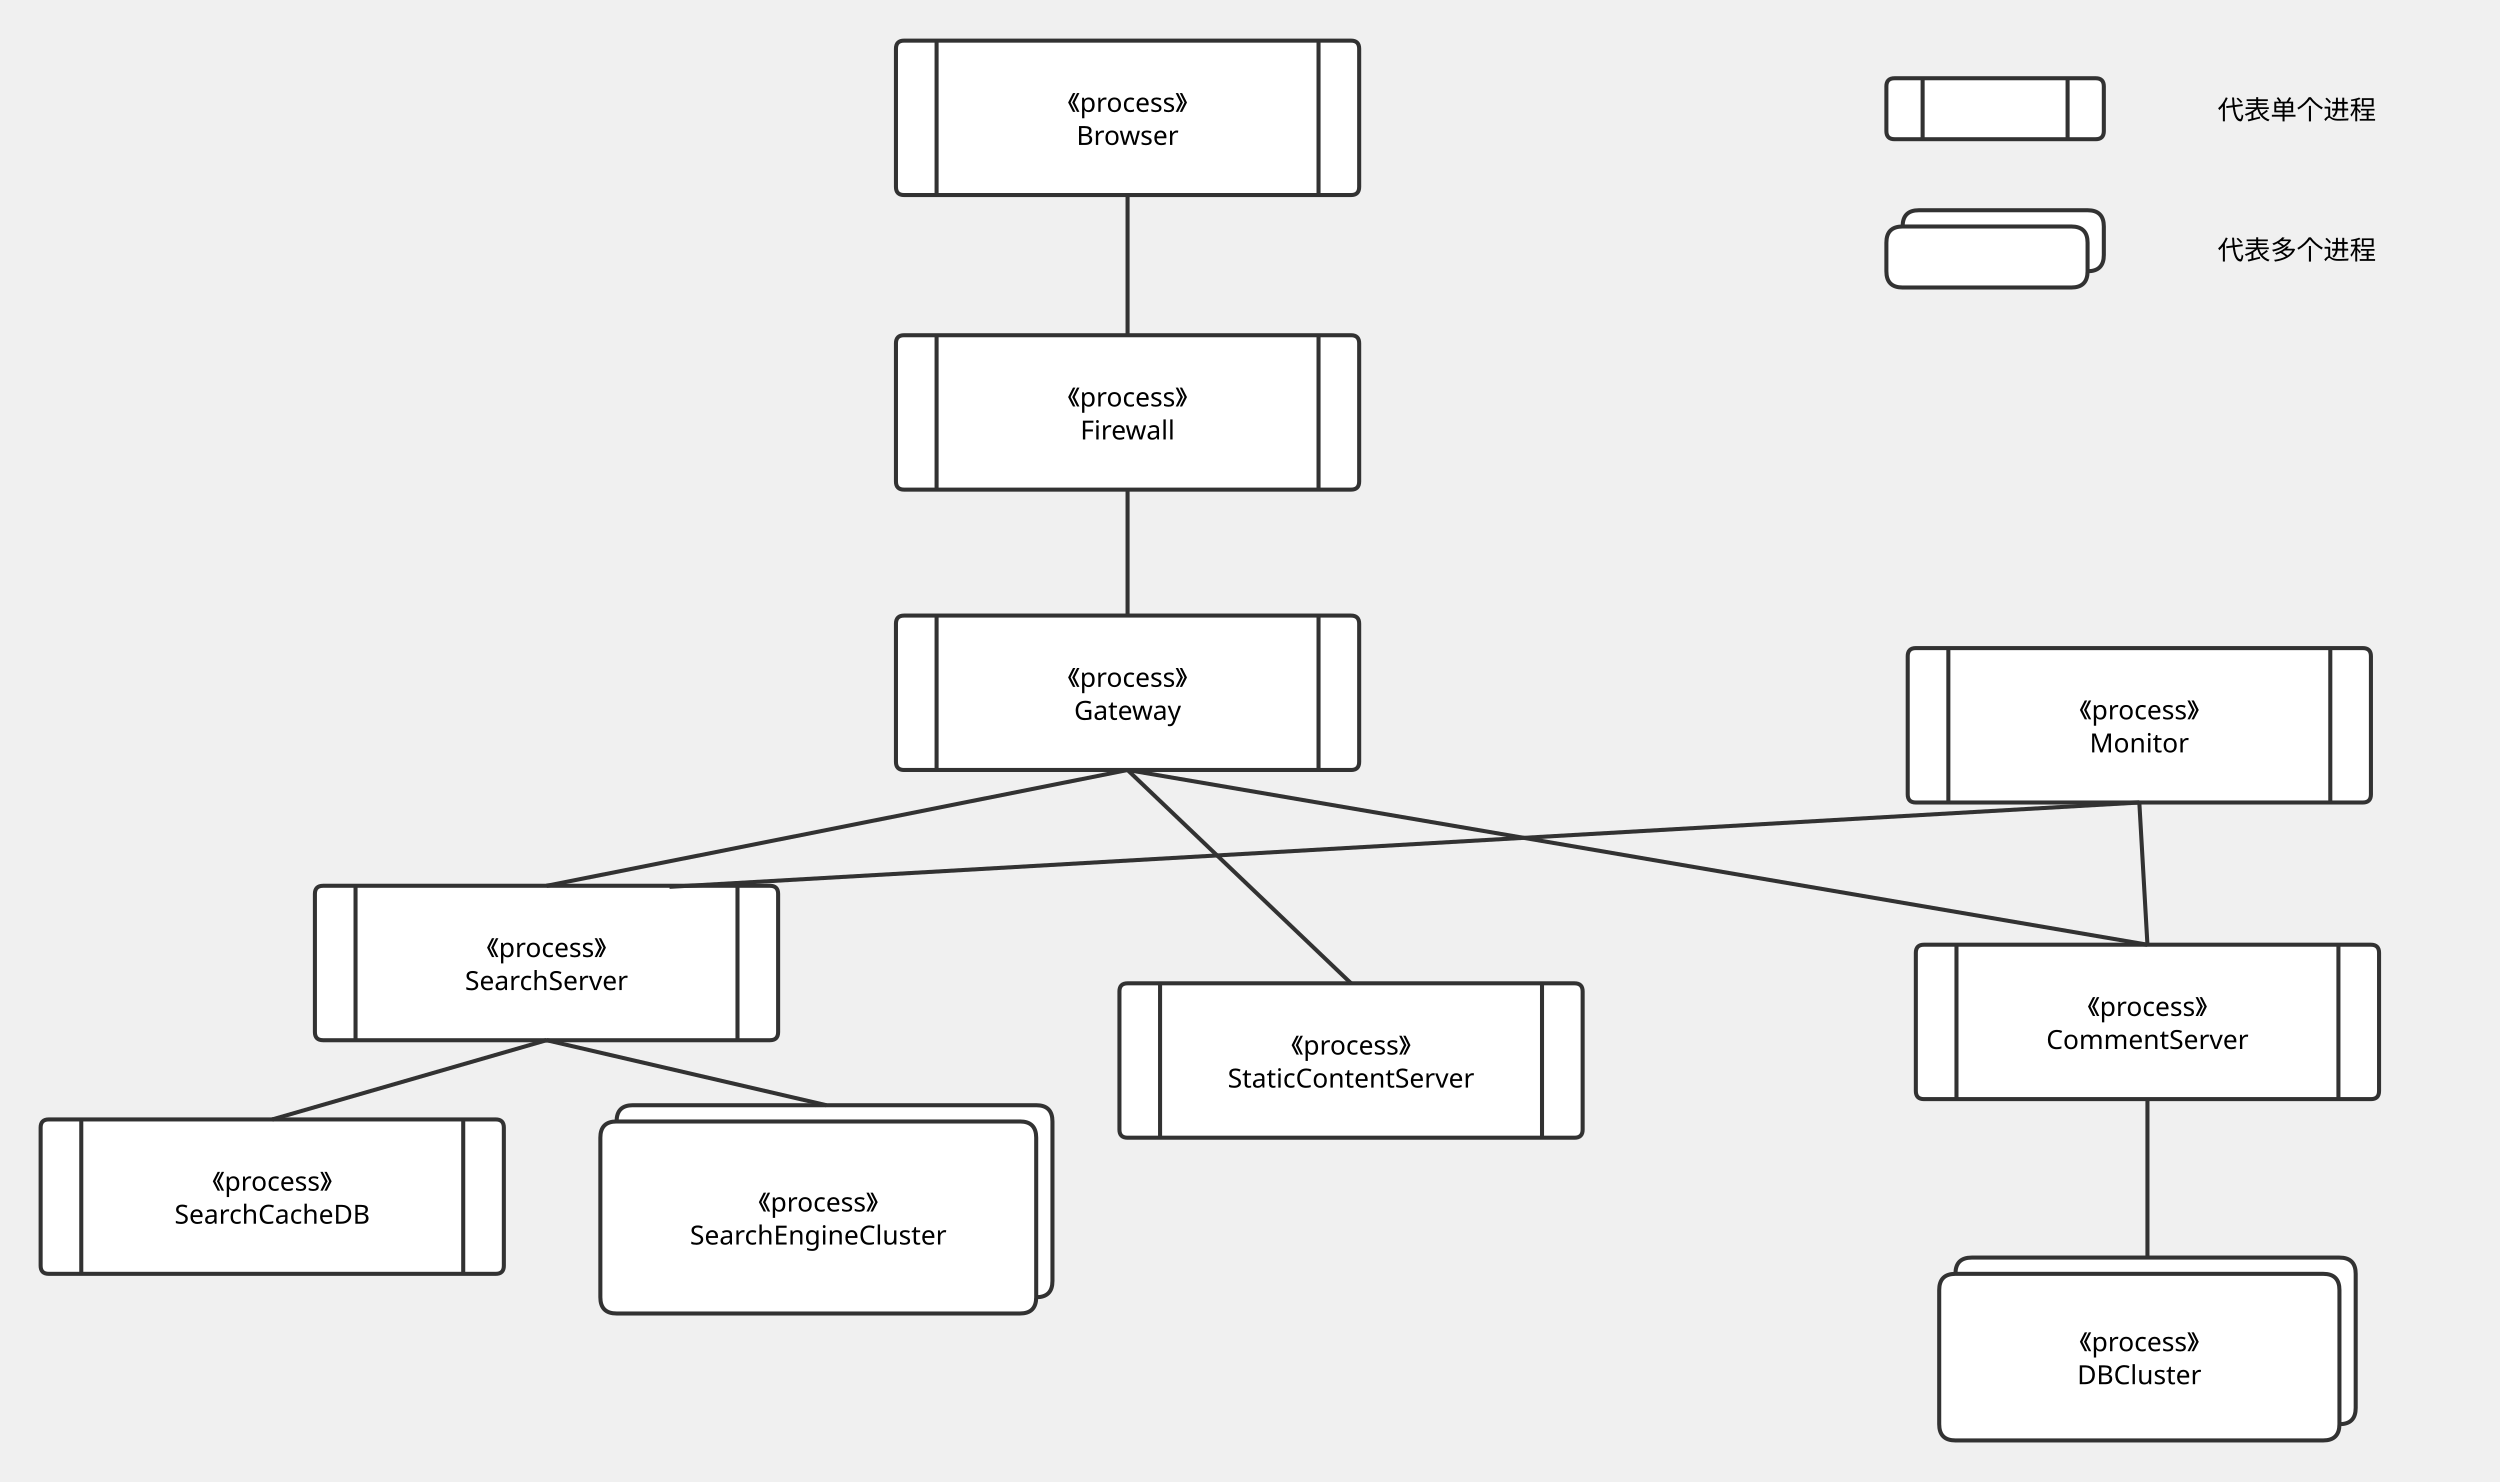
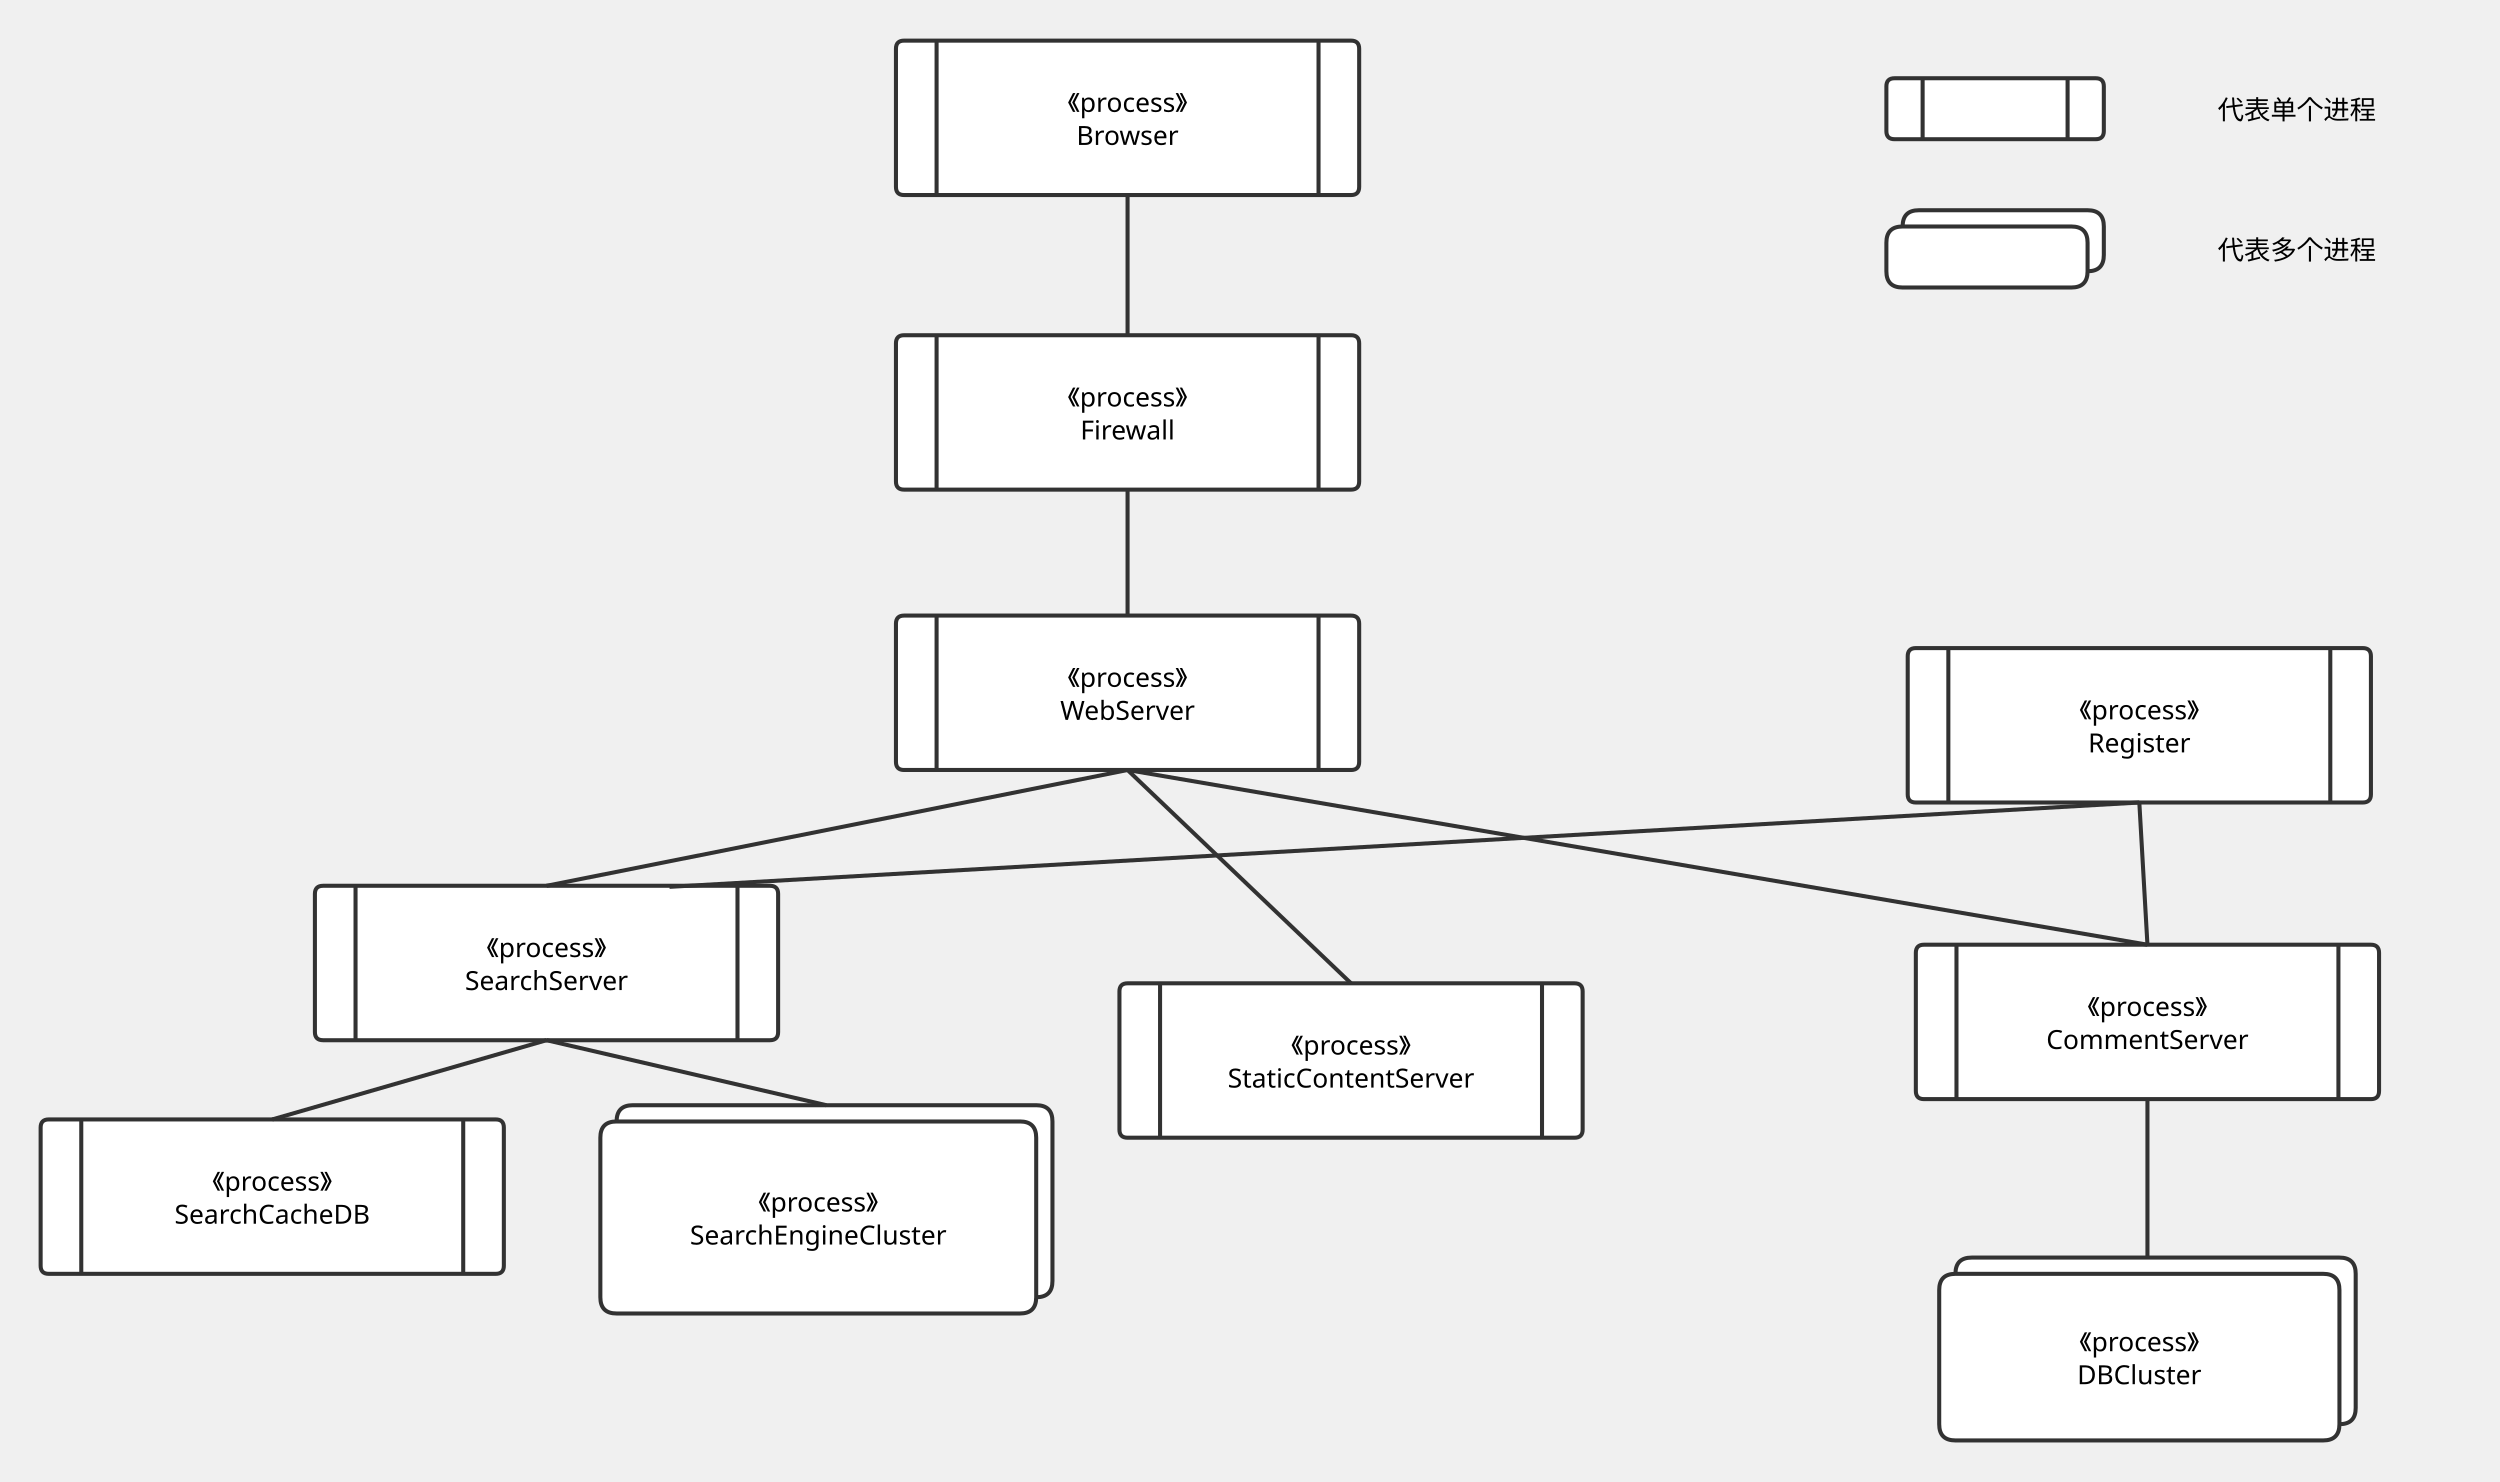
<svg xmlns="http://www.w3.org/2000/svg" id="processonSvg1000" viewBox="388.5 191 1230.531 729.0" width="1230.531" height="729.0">
  <defs id="ProcessOnDefs1001" />
  <g id="ProcessOnG1002">
    <path id="ProcessOnPath1003" d="M388.5 191H1619.031V920H388.5V191Z" fill="none" />
    <g id="ProcessOnG1004">
      <g id="ProcessOnG1005" transform="matrix(1.0,0.0,0.0,1.0,829.5,494)" opacity="1.0">
        <path id="ProcessOnPath1006" d="M0.0 4.0Q0.0 0.0 4.0 0.0L224.0 0.0Q228.0 0.0 228.0 4.0L228.0 72.0Q228.0 76.0 224.0 76.0L4.0 76.0Q0.0 76.0 0.0 72.0L0.0 4.0ZM20.0 0.0L20.0 76.0M208.0 0.0L208.0 76.0" stroke="#323232" stroke-width="2.0" stroke-dasharray="none" opacity="1.0" fill="#ffffff" />
        <g id="ProcessOnG1007" transform="matrix(1.0,0.0,0.0,1.0,20.0,21.75)">
          <text id="ProcessOnText1008" fill="#000000" font-weight="normal" font-style="normal" text-decoration="blink" font-family="微软雅黑" text-anchor="middle" font-size="13" x="94.0" y="13.325">《process》</text>
-           <text id="ProcessOnText1009" fill="#000000" font-weight="normal" font-style="normal" text-decoration="blink" font-family="微软雅黑" text-anchor="middle" font-size="13" x="94.0" y="29.575">Gateway</text>
+           <text id="ProcessOnText1009" fill="#000000" font-weight="normal" font-style="normal" text-decoration="blink" font-family="微软雅黑" text-anchor="middle" font-size="13" x="94.0" y="29.575">WebServer</text>
        </g>
      </g>
      <g id="ProcessOnG1010" transform="matrix(1.0,0.0,0.0,1.0,543.5,627)" opacity="1.0">
        <path id="ProcessOnPath1011" d="M0.0 4.0Q0.0 0.0 4.0 0.0L224.0 0.0Q228.0 0.0 228.0 4.0L228.0 72.0Q228.0 76.0 224.0 76.0L4.0 76.0Q0.0 76.0 0.0 72.0L0.0 4.0ZM20.0 0.0L20.0 76.0M208.0 0.0L208.0 76.0" stroke="#323232" stroke-width="2.0" stroke-dasharray="none" opacity="1.0" fill="#ffffff" />
        <g id="ProcessOnG1012" transform="matrix(1.0,0.0,0.0,1.0,20.0,21.75)">
          <text id="ProcessOnText1013" fill="#000000" font-weight="normal" font-style="normal" text-decoration="blink" font-family="微软雅黑" text-anchor="middle" font-size="13" x="94.0" y="13.325">《process》</text>
          <text id="ProcessOnText1014" fill="#000000" font-weight="normal" font-style="normal" text-decoration="blink" font-family="微软雅黑" text-anchor="middle" font-size="13" x="94.0" y="29.575">SearchServer</text>
        </g>
      </g>
      <g id="ProcessOnG1015" transform="matrix(1.0,0.0,0.0,1.0,408.5,742)" opacity="1.0">
        <path id="ProcessOnPath1016" d="M0.0 4.0Q0.0 0.0 4.0 0.0L224.0 0.0Q228.0 0.0 228.0 4.0L228.0 72.0Q228.0 76.0 224.0 76.0L4.0 76.0Q0.0 76.0 0.0 72.0L0.0 4.0ZM20.0 0.0L20.0 76.0M208.0 0.0L208.0 76.0" stroke="#323232" stroke-width="2.0" stroke-dasharray="none" opacity="1.0" fill="#ffffff" />
        <g id="ProcessOnG1017" transform="matrix(1.0,0.0,0.0,1.0,20.0,21.75)">
          <text id="ProcessOnText1018" fill="#000000" font-weight="normal" font-style="normal" text-decoration="blink" font-family="微软雅黑" text-anchor="middle" font-size="13" x="94.0" y="13.325">《process》</text>
          <text id="ProcessOnText1019" fill="#000000" font-weight="normal" font-style="normal" text-decoration="blink" font-family="微软雅黑" text-anchor="middle" font-size="13" x="94.0" y="29.575">SearchCacheDB</text>
        </g>
      </g>
      <g id="ProcessOnG1020" transform="matrix(1.0,0.0,0.0,1.0,684,735)" opacity="1.0">
        <path id="ProcessOnPath1021" d="M8.0 8.0Q8.0 0.0 16.0 0.0L214.531 0.0Q222.531 0.0 222.531 8.0L222.531 86.516Q222.531 94.516 214.531 94.516L214.531 94.516" stroke="#323232" stroke-width="2.0" stroke-dasharray="none" opacity="1.0" fill="#ffffff" />
        <path id="ProcessOnPath1022" d="M0.0 16.0Q0.0 8.0 8.0 8.0L206.531 8.0Q214.531 8.0 214.531 16.0L214.531 94.516Q214.531 102.516 206.531 102.516L8.0 102.516Q0.0 102.516 0.0 94.516L0.0 16.0Z" stroke="#323232" stroke-width="2.0" stroke-dasharray="none" opacity="1.0" fill="#ffffff" />
        <path id="ProcessOnPath1023" d="M0.0 4.0Q0.0 0.0 4.0 0.0L218.531 0.0Q222.531 0.0 222.531 4.0L222.531 98.516Q222.531 102.516 218.531 102.516L4.0 102.516Q0.0 102.516 0.0 98.516Z" stroke="#323232" stroke-width="0.0" stroke-dasharray="none" opacity="1.0" fill="none" />
        <g id="ProcessOnG1024" transform="matrix(1.0,0.0,0.0,1.0,16.0,39.00783)">
          <text id="ProcessOnText1025" fill="#000000" font-weight="normal" font-style="normal" text-decoration="blink" font-family="微软雅黑" text-anchor="middle" font-size="13" x="91.266" y="13.325">《process》</text>
          <text id="ProcessOnText1026" fill="#000000" font-weight="normal" font-style="normal" text-decoration="blink" font-family="微软雅黑" text-anchor="middle" font-size="13" x="91.266" y="29.575">SearchEngineCluster</text>
        </g>
      </g>
      <g id="ProcessOnG1027" transform="matrix(1.0,0.0,0.0,1.0,1331.5,656)" opacity="1.0">
        <path id="ProcessOnPath1028" d="M0.0 4.0Q0.0 0.0 4.0 0.0L224.0 0.0Q228.0 0.0 228.0 4.0L228.0 72.0Q228.0 76.0 224.0 76.0L4.0 76.0Q0.0 76.0 0.0 72.0L0.0 4.0ZM20.0 0.0L20.0 76.0M208.0 0.0L208.0 76.0" stroke="#323232" stroke-width="2.0" stroke-dasharray="none" opacity="1.0" fill="#ffffff" />
        <g id="ProcessOnG1029" transform="matrix(1.0,0.0,0.0,1.0,20.0,21.75)">
          <text id="ProcessOnText1030" fill="#000000" font-weight="normal" font-style="normal" text-decoration="blink" font-family="微软雅黑" text-anchor="middle" font-size="13" x="94.0" y="13.325">《process》</text>
          <text id="ProcessOnText1031" fill="#000000" font-weight="normal" font-style="normal" text-decoration="blink" font-family="微软雅黑" text-anchor="middle" font-size="13" x="94.0" y="29.575">CommentServer</text>
        </g>
      </g>
      <g id="ProcessOnG1032" transform="matrix(1.0,0.0,0.0,1.0,939.5,675)" opacity="1.0">
        <path id="ProcessOnPath1033" d="M0.0 4.0Q0.0 0.0 4.0 0.0L224.0 0.0Q228.0 0.0 228.0 4.0L228.0 72.0Q228.0 76.0 224.0 76.0L4.0 76.0Q0.0 76.0 0.0 72.0L0.0 4.0ZM20.0 0.0L20.0 76.0M208.0 0.0L208.0 76.0" stroke="#323232" stroke-width="2.0" stroke-dasharray="none" opacity="1.0" fill="#ffffff" />
        <g id="ProcessOnG1034" transform="matrix(1.0,0.0,0.0,1.0,20.0,21.75)">
          <text id="ProcessOnText1035" fill="#000000" font-weight="normal" font-style="normal" text-decoration="blink" font-family="微软雅黑" text-anchor="middle" font-size="13" x="94.0" y="13.325">《process》</text>
          <text id="ProcessOnText1036" fill="#000000" font-weight="normal" font-style="normal" text-decoration="blink" font-family="微软雅黑" text-anchor="middle" font-size="13" x="94.0" y="29.575">StaticContentServer</text>
        </g>
      </g>
      <g id="ProcessOnG1037" transform="matrix(1.0,0.0,0.0,1.0,1327.5,510)" opacity="1.0">
        <path id="ProcessOnPath1038" d="M0.0 4.0Q0.0 0.0 4.0 0.0L224.0 0.0Q228.0 0.0 228.0 4.0L228.0 72.0Q228.0 76.0 224.0 76.0L4.0 76.0Q0.0 76.0 0.0 72.0L0.0 4.0ZM20.0 0.0L20.0 76.0M208.0 0.0L208.0 76.0" stroke="#323232" stroke-width="2.0" stroke-dasharray="none" opacity="1.0" fill="#ffffff" />
        <g id="ProcessOnG1039" transform="matrix(1.0,0.0,0.0,1.0,20.0,21.75)">
          <text id="ProcessOnText1040" fill="#000000" font-weight="normal" font-style="normal" text-decoration="blink" font-family="微软雅黑" text-anchor="middle" font-size="13" x="94.0" y="13.325">《process》</text>
-           <text id="ProcessOnText1041" fill="#000000" font-weight="normal" font-style="normal" text-decoration="blink" font-family="微软雅黑" text-anchor="middle" font-size="13" x="94.0" y="29.575">Monitor</text>
+           <text id="ProcessOnText1041" fill="#000000" font-weight="normal" font-style="normal" text-decoration="blink" font-family="微软雅黑" text-anchor="middle" font-size="13" x="94.0" y="29.575">Register</text>
        </g>
      </g>
      <g id="ProcessOnG1042" transform="matrix(1.0,0.0,0.0,1.0,829.5,356)" opacity="1.0">
        <path id="ProcessOnPath1043" d="M0.0 4.0Q0.0 0.0 4.0 0.0L224.0 0.0Q228.0 0.0 228.0 4.0L228.0 72.0Q228.0 76.0 224.0 76.0L4.0 76.0Q0.0 76.0 0.0 72.0L0.0 4.0ZM20.0 0.0L20.0 76.0M208.0 0.0L208.0 76.0" stroke="#323232" stroke-width="2.0" stroke-dasharray="none" opacity="1.0" fill="#ffffff" />
        <g id="ProcessOnG1044" transform="matrix(1.0,0.0,0.0,1.0,20.0,21.75)">
          <text id="ProcessOnText1045" fill="#000000" font-weight="normal" font-style="normal" text-decoration="blink" font-family="微软雅黑" text-anchor="middle" font-size="13" x="94.0" y="13.325">《process》</text>
          <text id="ProcessOnText1046" fill="#000000" font-weight="normal" font-style="normal" text-decoration="blink" font-family="微软雅黑" text-anchor="middle" font-size="13" x="94.0" y="29.575">Firewall</text>
        </g>
      </g>
      <g id="ProcessOnG1047">
        <path id="ProcessOnPath1048" d="M943.5 570L657.5 627" stroke="#323232" stroke-width="2.0" stroke-dasharray="none" fill="none" />
      </g>
      <g id="ProcessOnG1049">
        <path id="ProcessOnPath1050" d="M943.5 570L1445.5 656" stroke="#323232" stroke-width="2.0" stroke-dasharray="none" fill="none" />
      </g>
      <g id="ProcessOnG1051">
        <path id="ProcessOnPath1052" d="M657.5 703L522.5 742" stroke="#323232" stroke-width="2.0" stroke-dasharray="none" fill="none" />
      </g>
      <g id="ProcessOnG1053">
        <path id="ProcessOnPath1054" d="M657.5 703L795.266 735" stroke="#323232" stroke-width="2.0" stroke-dasharray="none" fill="none" />
      </g>
      <g id="ProcessOnG1055">
        <path id="ProcessOnPath1056" d="M943.5 570L1053.5 675" stroke="#323232" stroke-width="2.0" stroke-dasharray="none" fill="none" />
      </g>
      <g id="ProcessOnG1057">
        <path id="ProcessOnPath1058" d="M943.5 432L943.5 494" stroke="#323232" stroke-width="2.0" stroke-dasharray="none" fill="none" />
      </g>
      <g id="ProcessOnG1059">
        <path id="ProcessOnPath1060" d="M1445.5 732L1445.5 810" stroke="#323232" stroke-width="2.0" stroke-dasharray="none" fill="none" />
      </g>
      <g id="ProcessOnG1061" transform="matrix(1.0,0.0,0.0,1.0,829.5,211)" opacity="1.0">
        <path id="ProcessOnPath1062" d="M0.0 4.0Q0.0 0.0 4.0 0.0L224.0 0.0Q228.0 0.0 228.0 4.0L228.0 72.0Q228.0 76.0 224.0 76.0L4.0 76.0Q0.0 76.0 0.0 72.0L0.0 4.0ZM20.0 0.0L20.0 76.0M208.0 0.0L208.0 76.0" stroke="#323232" stroke-width="2.0" stroke-dasharray="none" opacity="1.0" fill="#ffffff" />
        <g id="ProcessOnG1063" transform="matrix(1.0,0.0,0.0,1.0,20.0,21.75)">
          <text id="ProcessOnText1064" fill="#000000" font-weight="normal" font-style="normal" text-decoration="blink" font-family="微软雅黑" text-anchor="middle" font-size="13" x="94.0" y="13.325">《process》</text>
          <text id="ProcessOnText1065" fill="#000000" font-weight="normal" font-style="normal" text-decoration="blink" font-family="微软雅黑" text-anchor="middle" font-size="13" x="94.0" y="29.575">Browser</text>
        </g>
      </g>
      <g id="ProcessOnG1066">
        <path id="ProcessOnPath1067" d="M943.5 287L943.5 356" stroke="#323232" stroke-width="2.0" stroke-dasharray="none" fill="none" />
      </g>
      <g id="ProcessOnG1068" transform="matrix(1.0,0.0,0.0,1.0,1343,810)" opacity="1.0">
        <path id="ProcessOnPath1069" d="M8.0 8.0Q8.0 0.0 16.0 0.0L197.0 0.0Q205.0 0.0 205.0 8.0L205.0 74.0Q205.0 82.0 197.0 82.0L197.0 82.0" stroke="#323232" stroke-width="2.0" stroke-dasharray="none" opacity="1.0" fill="#ffffff" />
        <path id="ProcessOnPath1070" d="M0.0 16.0Q0.0 8.0 8.0 8.0L189.0 8.0Q197.0 8.0 197.0 16.0L197.0 82.0Q197.0 90.0 189.0 90.0L8.0 90.0Q0.0 90.0 0.0 82.0L0.0 16.0Z" stroke="#323232" stroke-width="2.0" stroke-dasharray="none" opacity="1.0" fill="#ffffff" />
        <path id="ProcessOnPath1071" d="M0.0 4.0Q0.0 0.0 4.0 0.0L201.0 0.0Q205.0 0.0 205.0 4.0L205.0 86.0Q205.0 90.0 201.0 90.0L4.0 90.0Q0.0 90.0 0.0 86.0Z" stroke="#323232" stroke-width="0.0" stroke-dasharray="none" opacity="1.0" fill="none" />
        <g id="ProcessOnG1072" transform="matrix(1.0,0.0,0.0,1.0,16.0,32.75)">
          <text id="ProcessOnText1073" fill="#000000" font-weight="normal" font-style="normal" text-decoration="blink" font-family="微软雅黑" text-anchor="middle" font-size="13" x="82.5" y="13.325">《process》</text>
          <text id="ProcessOnText1074" fill="#000000" font-weight="normal" font-style="normal" text-decoration="blink" font-family="微软雅黑" text-anchor="middle" font-size="13" x="82.5" y="29.575">DBCluster</text>
        </g>
      </g>
      <g id="ProcessOnG1075">
        <path id="ProcessOnPath1076" d="M1441.5 586L718.031 627.516" stroke="#323232" stroke-width="2.0" stroke-dasharray="none" fill="none" />
      </g>
      <g id="ProcessOnG1077">
        <path id="ProcessOnPath1078" d="M1441.5 586L1445.5 656" stroke="#323232" stroke-width="2.0" stroke-dasharray="none" fill="none" />
      </g>
      <g id="ProcessOnG1079" transform="matrix(1.0,0.0,0.0,1.0,1317,294.4843)" opacity="1.0">
        <path id="ProcessOnPath1080" d="M8.0 8.0Q8.0 0.0 16.0 0.0L99.031 0.0Q107.031 0.0 107.031 8.0L107.031 22.031Q107.031 30.031 99.031 30.031L99.031 30.031" stroke="#323232" stroke-width="2.0" stroke-dasharray="none" opacity="1.0" fill="#ffffff" />
        <path id="ProcessOnPath1081" d="M0.0 16.0Q0.0 8.0 8.0 8.0L91.031 8.0Q99.031 8.0 99.031 16.0L99.031 30.031Q99.031 38.031 91.031 38.031L8.0 38.031Q0.0 38.031 0.0 30.031L0.0 16.0Z" stroke="#323232" stroke-width="2.0" stroke-dasharray="none" opacity="1.0" fill="#ffffff" />
        <path id="ProcessOnPath1082" d="M0.0 4.0Q0.0 0.0 4.0 0.0L103.031 0.0Q107.031 0.0 107.031 4.0L107.031 34.031Q107.031 38.031 103.031 38.031L4.0 38.031Q0.0 38.031 0.0 34.031Z" stroke="#323232" stroke-width="0.0" stroke-dasharray="none" opacity="1.0" fill="none" />
      </g>
      <g id="ProcessOnG1083" transform="matrix(1.0,0.0,0.0,1.0,1439.031,293.5)" opacity="1.0">
        <path id="ProcessOnPath1084" d="M0.0 0.0L160.0 0.0L160.0 40.0L0.0 40.0Z" stroke="#323232" stroke-width="0.0" stroke-dasharray="none" opacity="1.0" fill="none" />
        <g id="ProcessOnG1085" transform="matrix(1.0,0.0,0.0,1.0,0.0,11.875)">
          <text id="ProcessOnText1086" fill="#000000" font-weight="normal" font-style="normal" text-decoration="blink" font-family="微软雅黑" text-anchor="middle" font-size="13" x="80.0" y="13.325">代表多个进程</text>
        </g>
      </g>
      <g id="ProcessOnG1087" transform="matrix(1.0,0.0,0.0,1.0,1317,229.5156)" opacity="1.0">
        <path id="ProcessOnPath1088" d="M0.0 4.0Q0.0 0.0 4.0 0.0L103.031 0.0Q107.031 0.0 107.031 4.0L107.031 26.0Q107.031 30.0 103.031 30.0L4.0 30.0Q0.0 30.0 0.0 26.0L0.0 4.0ZM17.839 0.0L17.839 30.0M89.193 0.0L89.193 30.0" stroke="#323232" stroke-width="2.0" stroke-dasharray="none" opacity="1.0" fill="#ffffff" />
      </g>
      <g id="ProcessOnG1089" transform="matrix(1.0,0.0,0.0,1.0,1439.031,224.5156)" opacity="1.0">
        <path id="ProcessOnPath1090" d="M0.0 0.0L160.0 0.0L160.0 40.0L0.0 40.0Z" stroke="#323232" stroke-width="0.0" stroke-dasharray="none" opacity="1.0" fill="none" />
        <g id="ProcessOnG1091" transform="matrix(1.0,0.0,0.0,1.0,0.0,11.875)">
          <text id="ProcessOnText1092" fill="#000000" font-weight="normal" font-style="normal" text-decoration="blink" font-family="微软雅黑" text-anchor="middle" font-size="13" x="80.0" y="13.325">代表单个进程</text>
        </g>
      </g>
    </g>
  </g>
</svg>
